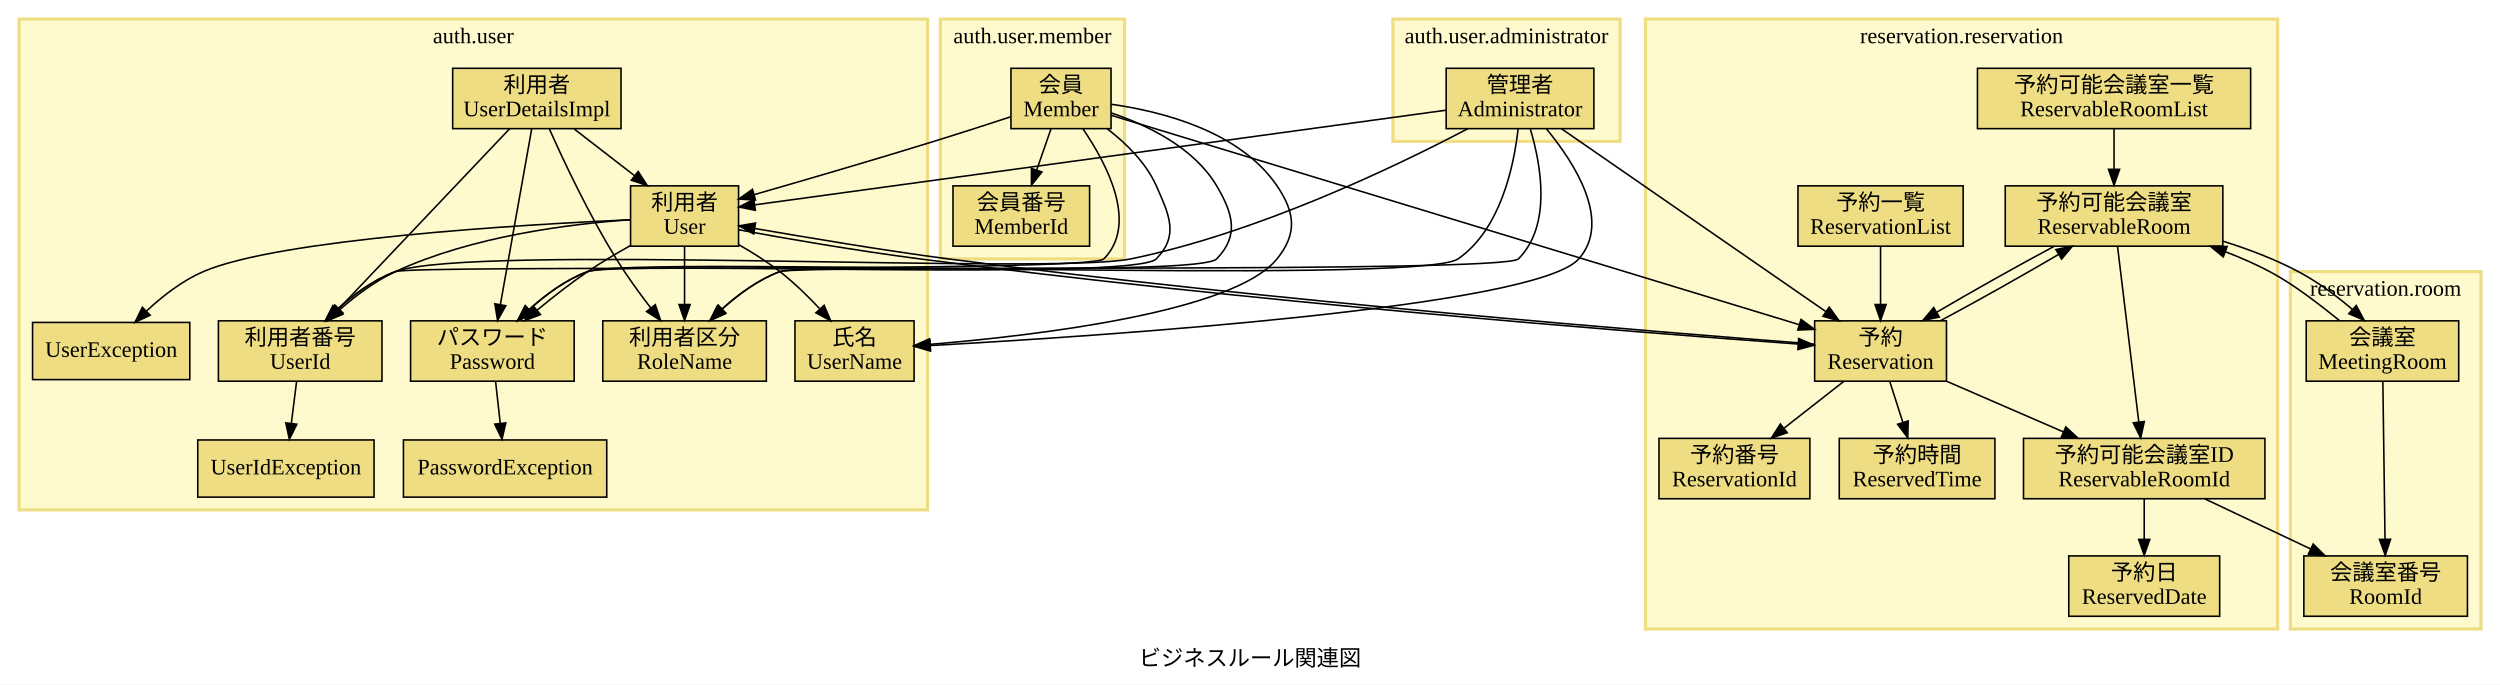
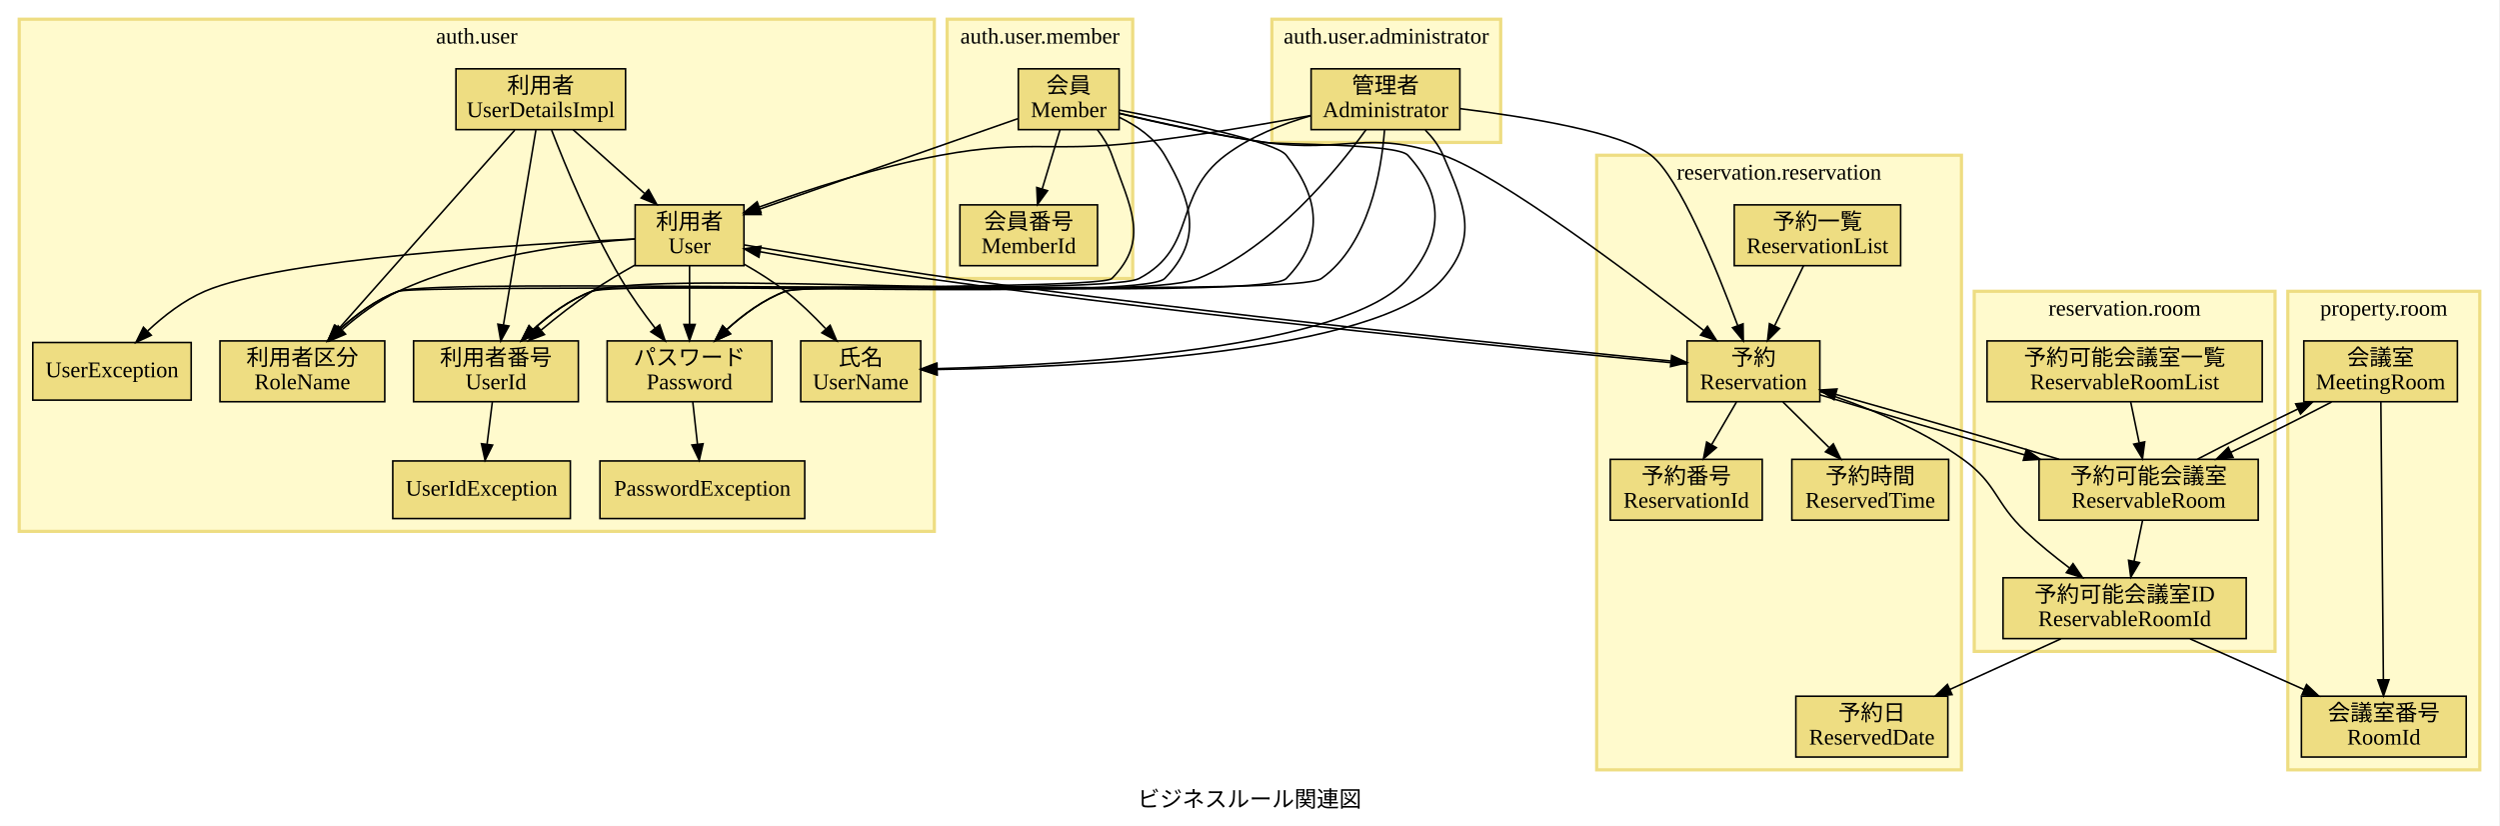
- <svg xmlns="http://www.w3.org/2000/svg" width="1574pt" height="431pt" viewBox="0.00 0.00 1574.00 431.00">
-   <g id="graph0" class="graph" transform="scale(1 1) rotate(0) translate(4 427)">
-     <polygon fill="white" stroke="transparent" points="-4,4 -4,-427 1570,-427 1570,4 -4,4" />
-     <text text-anchor="middle" x="783" y="-7.8" font-family="Times New Roman,serif" font-size="14.00">ビジネスルール関連図
+ <svg xmlns="http://www.w3.org/2000/svg" width="1562pt" height="516pt" viewBox="0.00 0.00 1562.00 516.00">
+   <g id="graph0" class="graph" transform="scale(1 1) rotate(0) translate(4 512)">
+     <polygon fill="white" stroke="transparent" points="-4,4 -4,-512 1558,-512 1558,4 -4,4" />
+     <text text-anchor="middle" x="777" y="-7.8" font-family="Times New Roman,serif" font-size="14.00">ビジネスルール関連図
        </text>
+     <g id="clust3" class="cluster">
+       <polygon fill="lemonchiffon" stroke="#eedd82" stroke-width="2" points="588,-338 588,-500 704,-500 704,-338 588,-338" />
+       <text text-anchor="middle" x="646" y="-484.8" font-family="Times New Roman,serif" font-size="14.00">
+                 auth.user.member
+             </text>
+     </g>
    <g id="clust2" class="cluster">
-       <polygon fill="lemonchiffon" stroke="#eedd82" stroke-width="2" points="873,-338 873,-415 1016,-415 1016,-338 873,-338" />
-       <text text-anchor="middle" x="944.5" y="-399.8" font-family="Times New Roman,serif" font-size="14.00">
+       <polygon fill="lemonchiffon" stroke="#eedd82" stroke-width="2" points="791,-423 791,-500 934,-500 934,-423 791,-423" />
+       <text text-anchor="middle" x="862.5" y="-484.8" font-family="Times New Roman,serif" font-size="14.00">
                auth.user.administrator
            </text>
    </g>
-     <g id="clust3" class="cluster">
-       <polygon fill="lemonchiffon" stroke="#eedd82" stroke-width="2" points="588,-264 588,-415 704,-415 704,-264 588,-264" />
-       <text text-anchor="middle" x="646" y="-399.8" font-family="Times New Roman,serif" font-size="14.00">
-                 auth.user.member
-             </text>
-     </g>
    <g id="clust4" class="cluster">
-       <polygon fill="lemonchiffon" stroke="#eedd82" stroke-width="2" points="1032,-31 1032,-415 1430,-415 1430,-31 1032,-31" />
-       <text text-anchor="middle" x="1231" y="-399.8" font-family="Times New Roman,serif" font-size="14.00">
+       <polygon fill="lemonchiffon" stroke="#eedd82" stroke-width="2" points="1426,-31 1426,-330 1546,-330 1546,-31 1426,-31" />
+       <text text-anchor="middle" x="1486" y="-314.8" font-family="Times New Roman,serif" font-size="14.00">
+                 property.room
+             </text>
+     </g>
+     <g id="clust1" class="cluster">
+       <polygon fill="lemonchiffon" stroke="#eedd82" stroke-width="2" points="8,-180 8,-500 580,-500 580,-180 8,-180" />
+       <text text-anchor="middle" x="294" y="-484.8" font-family="Times New Roman,serif" font-size="14.00">
+                 auth.user
+             </text>
+     </g>
+     <g id="clust6" class="cluster">
+       <polygon fill="lemonchiffon" stroke="#eedd82" stroke-width="2" points="1230,-105 1230,-330 1418,-330 1418,-105 1230,-105" />
+       <text text-anchor="middle" x="1324" y="-314.8" font-family="Times New Roman,serif" font-size="14.00">
+                 reservation.room
+             </text>
+     </g>
+     <g id="clust5" class="cluster">
+       <polygon fill="lemonchiffon" stroke="#eedd82" stroke-width="2" points="994,-31 994,-415 1222,-415 1222,-31 994,-31" />
+       <text text-anchor="middle" x="1108" y="-399.8" font-family="Times New Roman,serif" font-size="14.00">
                reservation.reservation
            </text>
    </g>
-     <g id="clust1" class="cluster">
-       <polygon fill="lemonchiffon" stroke="#eedd82" stroke-width="2" points="8,-106 8,-415 580,-415 580,-106 8,-106" />
-       <text text-anchor="middle" x="294" y="-399.8" font-family="Times New Roman,serif" font-size="14.00">
-                 auth.user
-             </text>
-     </g>
-     <g id="clust5" class="cluster">
-       <polygon fill="lemonchiffon" stroke="#eedd82" stroke-width="2" points="1438,-31 1438,-256 1558,-256 1558,-31 1438,-31" />
-       <text text-anchor="middle" x="1498" y="-240.8" font-family="Times New Roman,serif" font-size="14.00">
-                 reservation.room
-             </text>
-     </g>
    <g id="node1" class="node">
-       <polygon fill="#eedd82" stroke="black" points="357.5,-225 254.5,-225 254.5,-187 357.5,-187 357.5,-225" />
-       <text text-anchor="middle" x="306" y="-209.8" font-family="Times New Roman,serif" font-size="14.00">パスワード
-             </text>
-       <text text-anchor="middle" x="306" y="-194.8" font-family="Times New Roman,serif" font-size="14.00">
+       <polygon fill="#eedd82" stroke="black" points="478.5,-299 375.5,-299 375.5,-261 478.5,-261 478.5,-299" />
+       <text text-anchor="middle" x="427" y="-283.8" font-family="Times New Roman,serif" font-size="14.00">パスワード
+             </text>
+       <text text-anchor="middle" x="427" y="-268.8" font-family="Times New Roman,serif" font-size="14.00">
                Password
            </text>
    </g>
    <g id="node2" class="node">
-       <polygon fill="#eedd82" stroke="black" points="378,-150 250,-150 250,-114 378,-114 378,-150" />
-       <text text-anchor="middle" x="314" y="-128.3" font-family="Times New Roman,serif" font-size="14.00">
+       <polygon fill="#eedd82" stroke="black" points="499,-224 371,-224 371,-188 499,-188 499,-224" />
+       <text text-anchor="middle" x="435" y="-202.3" font-family="Times New Roman,serif" font-size="14.00">
                PasswordException
            </text>
    </g>
    <g id="edge14" class="edge">
-       <path fill="none" stroke="black" d="M308.02,-186.83C308.9,-178.89 309.95,-169.41 310.93,-160.63" />
-       <polygon fill="black" stroke="black" points="314.44,-160.74 312.06,-150.42 307.48,-159.97 314.44,-160.74" />
+       <path fill="none" stroke="black" d="M429.02,-260.83C429.9,-252.89 430.95,-243.41 431.93,-234.63" />
+       <polygon fill="black" stroke="black" points="435.44,-234.74 433.06,-224.42 428.48,-233.97 435.44,-234.74" />
    </g>
    <g id="node3" class="node">
-       <polygon fill="#eedd82" stroke="black" points="478.5,-225 375.5,-225 375.5,-187 478.5,-187 478.5,-225" />
-       <text text-anchor="middle" x="427" y="-209.8" font-family="Times New Roman,serif" font-size="14.00">利用者区分
-             </text>
-       <text text-anchor="middle" x="427" y="-194.8" font-family="Times New Roman,serif" font-size="14.00">
+       <polygon fill="#eedd82" stroke="black" points="236.5,-299 133.5,-299 133.5,-261 236.5,-261 236.5,-299" />
+       <text text-anchor="middle" x="185" y="-283.8" font-family="Times New Roman,serif" font-size="14.00">利用者区分
+             </text>
+       <text text-anchor="middle" x="185" y="-268.8" font-family="Times New Roman,serif" font-size="14.00">
                RoleName
            </text>
    </g>
    <g id="node4" class="node">
-       <polygon fill="#eedd82" stroke="black" points="461,-310 393,-310 393,-272 461,-272 461,-310" />
-       <text text-anchor="middle" x="427" y="-294.8" font-family="Times New Roman,serif" font-size="14.00">利用者
-             </text>
-       <text text-anchor="middle" x="427" y="-279.8" font-family="Times New Roman,serif" font-size="14.00">User
+       <polygon fill="#eedd82" stroke="black" points="461,-384 393,-384 393,-346 461,-346 461,-384" />
+       <text text-anchor="middle" x="427" y="-368.8" font-family="Times New Roman,serif" font-size="14.00">利用者
+             </text>
+       <text text-anchor="middle" x="427" y="-353.8" font-family="Times New Roman,serif" font-size="14.00">User
            </text>
    </g>
    <g id="edge15" class="edge">
-       <path fill="none" stroke="black" d="M392.8,-272.33C383.89,-267.35 374.42,-261.72 366,-256 355.22,-248.68 344.01,-239.88 334.23,-231.77" />
-       <polygon fill="black" stroke="black" points="336.3,-228.94 326.4,-225.17 331.79,-234.3 336.3,-228.94" />
+       <path fill="none" stroke="black" d="M427,-345.99C427,-335.3 427,-321.5 427,-309.37" />
+       <polygon fill="black" stroke="black" points="430.5,-309.26 427,-299.26 423.5,-309.26 430.5,-309.26" />
    </g>
    <g id="edge16" class="edge">
-       <path fill="none" stroke="black" d="M427,-271.99C427,-261.3 427,-247.5 427,-235.37" />
-       <polygon fill="black" stroke="black" points="430.5,-235.26 427,-225.26 423.5,-235.26 430.5,-235.26" />
+       <path fill="none" stroke="black" d="M392.94,-362.66C355.18,-360.05 293.25,-352.41 245,-330 232.3,-324.1 220,-314.89 209.88,-306.04" />
+       <polygon fill="black" stroke="black" points="212.01,-303.25 202.26,-299.09 207.29,-308.42 212.01,-303.25" />
    </g>
    <g id="node6" class="node">
-       <polygon fill="#eedd82" stroke="black" points="115.5,-224 16.5,-224 16.5,-188 115.5,-188 115.5,-224" />
-       <text text-anchor="middle" x="66" y="-202.3" font-family="Times New Roman,serif" font-size="14.00">
+       <polygon fill="#eedd82" stroke="black" points="115.5,-298 16.5,-298 16.5,-262 115.5,-262 115.5,-298" />
+       <text text-anchor="middle" x="66" y="-276.3" font-family="Times New Roman,serif" font-size="14.00">
                UserException
            </text>
    </g>
    <g id="edge17" class="edge">
-       <path fill="none" stroke="black" d="M392.98,-288.67C324.34,-285.57 171.71,-276.54 124,-256 110.82,-250.32 98.35,-240.61 88.39,-231.32" />
-       <polygon fill="black" stroke="black" points="90.55,-228.55 80.96,-224.05 85.65,-233.55 90.55,-228.55" />
+       <path fill="none" stroke="black" d="M392.98,-362.67C324.34,-359.57 171.71,-350.54 124,-330 110.82,-324.32 98.35,-314.61 88.39,-305.32" />
+       <polygon fill="black" stroke="black" points="90.55,-302.55 80.96,-298.05 85.65,-307.55 90.55,-302.55" />
    </g>
    <g id="node7" class="node">
-       <polygon fill="#eedd82" stroke="black" points="236.5,-225 133.5,-225 133.5,-187 236.5,-187 236.5,-225" />
-       <text text-anchor="middle" x="185" y="-209.8" font-family="Times New Roman,serif" font-size="14.00">利用者番号
-             </text>
-       <text text-anchor="middle" x="185" y="-194.8" font-family="Times New Roman,serif" font-size="14.00">UserId
+       <polygon fill="#eedd82" stroke="black" points="357.5,-299 254.5,-299 254.5,-261 357.5,-261 357.5,-299" />
+       <text text-anchor="middle" x="306" y="-283.8" font-family="Times New Roman,serif" font-size="14.00">利用者番号
+             </text>
+       <text text-anchor="middle" x="306" y="-268.8" font-family="Times New Roman,serif" font-size="14.00">UserId
            </text>
    </g>
    <g id="edge18" class="edge">
-       <path fill="none" stroke="black" d="M392.94,-288.66C355.18,-286.05 293.25,-278.41 245,-256 232.3,-250.1 220,-240.89 209.88,-232.04" />
-       <polygon fill="black" stroke="black" points="212.01,-229.25 202.26,-225.09 207.29,-234.42 212.01,-229.25" />
+       <path fill="none" stroke="black" d="M392.8,-346.33C383.89,-341.35 374.42,-335.72 366,-330 355.22,-322.68 344.01,-313.88 334.23,-305.77" />
+       <polygon fill="black" stroke="black" points="336.3,-302.94 326.4,-299.17 331.79,-308.3 336.3,-302.94" />
    </g>
    <g id="node9" class="node">
-       <polygon fill="#eedd82" stroke="black" points="571.5,-225 496.5,-225 496.5,-187 571.5,-187 571.5,-225" />
-       <text text-anchor="middle" x="534" y="-209.8" font-family="Times New Roman,serif" font-size="14.00">氏名
-             </text>
-       <text text-anchor="middle" x="534" y="-194.8" font-family="Times New Roman,serif" font-size="14.00">
+       <polygon fill="#eedd82" stroke="black" points="571.5,-299 496.5,-299 496.5,-261 571.5,-261 571.5,-299" />
+       <text text-anchor="middle" x="534" y="-283.8" font-family="Times New Roman,serif" font-size="14.00">氏名
+             </text>
+       <text text-anchor="middle" x="534" y="-268.8" font-family="Times New Roman,serif" font-size="14.00">
                UserName
            </text>
    </g>
    <g id="edge19" class="edge">
-       <path fill="none" stroke="black" d="M461.11,-272.94C469.87,-267.96 479.06,-262.17 487,-256 495.79,-249.16 504.5,-240.7 511.98,-232.73" />
-       <polygon fill="black" stroke="black" points="514.87,-234.77 519.02,-225.02 509.7,-230.05 514.87,-234.77" />
+       <path fill="none" stroke="black" d="M461.11,-346.94C469.87,-341.96 479.06,-336.17 487,-330 495.79,-323.16 504.5,-314.7 511.98,-306.73" />
+       <polygon fill="black" stroke="black" points="514.87,-308.77 519.02,-299.02 509.7,-304.05 514.87,-308.77" />
+     </g>
+     <g id="node15" class="node">
+       <polygon fill="#eedd82" stroke="black" points="1133.5,-299 1050.5,-299 1050.5,-261 1133.5,-261 1133.5,-299" />
+       <text text-anchor="middle" x="1092" y="-283.8" font-family="Times New Roman,serif" font-size="14.00">予約
+             </text>
+       <text text-anchor="middle" x="1092" y="-268.8" font-family="Times New Roman,serif" font-size="14.00">
+                 Reservation
+             </text>
+     </g>
+     <g id="edge20" class="edge">
+       <path fill="none" stroke="black" d="M461.27,-358.96C495.05,-353.37 547.57,-344.31 593,-338 756.15,-315.35 949.75,-295.58 1040.46,-286.42" />
+       <polygon fill="black" stroke="black" points="1040.88,-289.9 1050.48,-285.41 1040.18,-282.93 1040.88,-289.9" />
+     </g>
+     <g id="node5" class="node">
+       <polygon fill="#eedd82" stroke="black" points="387,-469 281,-469 281,-431 387,-431 387,-469" />
+       <text text-anchor="middle" x="334" y="-453.8" font-family="Times New Roman,serif" font-size="14.00">利用者
+             </text>
+       <text text-anchor="middle" x="334" y="-438.8" font-family="Times New Roman,serif" font-size="14.00">
+                 UserDetailsImpl
+             </text>
+     </g>
+     <g id="edge21" class="edge">
+       <path fill="none" stroke="black" d="M340.78,-430.7C349.46,-408.18 365.58,-369.1 384,-338 390.3,-327.36 398.22,-316.35 405.55,-306.89" />
+       <polygon fill="black" stroke="black" points="408.32,-309.02 411.77,-299.01 402.82,-304.69 408.32,-309.02" />
+     </g>
+     <g id="edge22" class="edge">
+       <path fill="none" stroke="black" d="M317.77,-430.7C291.17,-400.7 238.21,-340.99 207.83,-306.74" />
+       <polygon fill="black" stroke="black" points="210.24,-304.18 200.98,-299.02 205,-308.83 210.24,-304.18" />
+     </g>
+     <g id="edge23" class="edge">
+       <path fill="none" stroke="black" d="M354.18,-430.99C367.25,-419.32 384.46,-403.97 398.87,-391.11" />
+       <polygon fill="black" stroke="black" points="401.41,-393.53 406.54,-384.26 396.75,-388.31 401.41,-393.53" />
+     </g>
+     <g id="edge24" class="edge">
+       <path fill="none" stroke="black" d="M330.95,-430.7C326.06,-401.34 316.42,-343.5 310.66,-308.94" />
+       <polygon fill="black" stroke="black" points="314.1,-308.31 309,-299.02 307.2,-309.46 314.1,-308.31" />
+     </g>
+     <g id="node8" class="node">
+       <polygon fill="#eedd82" stroke="black" points="352.5,-224 241.5,-224 241.5,-188 352.5,-188 352.5,-224" />
+       <text text-anchor="middle" x="297" y="-202.3" font-family="Times New Roman,serif" font-size="14.00">
+                 UserIdException
+             </text>
+     </g>
+     <g id="edge25" class="edge">
+       <path fill="none" stroke="black" d="M303.73,-260.83C302.74,-252.89 301.55,-243.41 300.45,-234.63" />
+       <polygon fill="black" stroke="black" points="303.89,-233.91 299.18,-224.42 296.94,-234.77 303.89,-233.91" />
+     </g>
+     <g id="node10" class="node">
+       <polygon fill="#eedd82" stroke="black" points="908.5,-469 815.5,-469 815.5,-431 908.5,-431 908.5,-469" />
+       <text text-anchor="middle" x="862" y="-453.8" font-family="Times New Roman,serif" font-size="14.00">管理者
+             </text>
+       <text text-anchor="middle" x="862" y="-438.8" font-family="Times New Roman,serif" font-size="14.00">
+                 Administrator
+             </text>
+     </g>
+     <g id="edge1" class="edge">
+       <path fill="none" stroke="black" d="M861.39,-430.73C859.45,-405.16 851.75,-359.44 822,-338 806.9,-327.12 504.46,-336.46 487,-330 473.33,-324.94 460.48,-315.39 450.21,-306.05" />
+       <polygon fill="black" stroke="black" points="452.52,-303.42 442.88,-299.02 447.68,-308.47 452.52,-303.42" />
+     </g>
+     <g id="edge2" class="edge">
+       <path fill="none" stroke="black" d="M815.25,-439.67C797.37,-434.5 777.55,-426.66 762,-415 728.56,-389.92 744.92,-357.61 708,-338 685.28,-325.93 269.16,-338.85 245,-330 231.31,-324.99 218.46,-315.44 208.19,-306.09" />
+       <polygon fill="black" stroke="black" points="210.51,-303.46 200.87,-299.06 205.66,-308.51 210.51,-303.46" />
+     </g>
+     <g id="edge3" class="edge">
+       <path fill="none" stroke="black" d="M815.34,-439.84C784.89,-434.18 744.22,-427.22 708,-423 653.14,-416.62 638.3,-425.08 584,-415 544.86,-407.74 501.79,-393.85 470.68,-382.71" />
+       <polygon fill="black" stroke="black" points="471.61,-379.33 461.01,-379.2 469.22,-385.91 471.61,-379.33" />
+     </g>
+     <g id="edge4" class="edge">
+       <path fill="none" stroke="black" d="M849.83,-430.96C830.95,-404.78 791.87,-357.27 745,-338 706.04,-321.98 405.52,-344.56 366,-330 352.32,-324.96 339.47,-315.41 329.2,-306.06" />
+       <polygon fill="black" stroke="black" points="331.52,-303.44 321.88,-299.04 326.67,-308.49 331.52,-303.44" />
+     </g>
+     <g id="edge5" class="edge">
+       <path fill="none" stroke="black" d="M886.9,-430.74C891.41,-426.15 895.48,-420.84 898,-415 911.55,-383.57 920.25,-364 898,-338 857.85,-291.07 671.16,-282.51 581.85,-281.13" />
+       <polygon fill="black" stroke="black" points="581.76,-277.63 571.71,-281 581.67,-284.63 581.76,-277.63" />
+     </g>
+     <g id="edge6" class="edge">
+       <path fill="none" stroke="black" d="M908.71,-444.11C951.12,-438.85 1009.75,-429.27 1028,-415 1045.75,-401.12 1069.09,-343.75 1082.11,-308.73" />
+       <polygon fill="black" stroke="black" points="1085.5,-309.67 1085.66,-299.08 1078.93,-307.26 1085.5,-309.67" />
+     </g>
+     <g id="node11" class="node">
+       <polygon fill="#eedd82" stroke="black" points="695.5,-469 632.5,-469 632.5,-431 695.5,-431 695.5,-469" />
+       <text text-anchor="middle" x="664" y="-453.8" font-family="Times New Roman,serif" font-size="14.00">会員
+             </text>
+       <text text-anchor="middle" x="664" y="-438.8" font-family="Times New Roman,serif" font-size="14.00">Member
+             </text>
+     </g>
+     <g id="edge7" class="edge">
+       <path fill="none" stroke="black" d="M695.58,-443.21C733.69,-435.91 793.52,-423.3 800,-415 821.06,-388.03 823.89,-362.51 800,-338 787.86,-325.54 503.31,-336.05 487,-330 473.33,-324.93 460.49,-315.37 450.21,-306.03" />
+       <polygon fill="black" stroke="black" points="452.53,-303.41 442.89,-299.01 447.69,-308.46 452.53,-303.41" />
+     </g>
+     <g id="edge8" class="edge">
+       <path fill="none" stroke="black" d="M681.92,-430.96C685.63,-426.15 689.01,-420.69 691,-415 702.27,-382.69 714.98,-362.41 691,-338 682.32,-329.16 256.63,-334.26 245,-330 231.32,-324.98 218.46,-315.43 208.19,-306.09" />
+       <polygon fill="black" stroke="black" points="210.51,-303.46 200.87,-299.06 205.66,-308.51 210.51,-303.46" />
+     </g>
+     <g id="edge9" class="edge">
+       <path fill="none" stroke="black" d="M632.04,-437.81C590.4,-423.22 517.41,-397.66 470.69,-381.3" />
+       <polygon fill="black" stroke="black" points="471.73,-377.96 461.14,-377.95 469.42,-384.56 471.73,-377.96" />
+     </g>
+     <g id="edge10" class="edge">
+       <path fill="none" stroke="black" d="M695.71,-438.65C706.65,-433.39 717.73,-425.76 724,-415 741.23,-385.43 747.93,-362.47 724,-338 710.09,-323.78 384.66,-336.89 366,-330 352.33,-324.95 339.48,-315.4 329.2,-306.06" />
+       <polygon fill="black" stroke="black" points="331.52,-303.43 321.88,-299.03 326.67,-308.48 331.52,-303.43" />
+     </g>
+     <g id="edge11" class="edge">
+       <path fill="none" stroke="black" d="M695.67,-441.22C720.4,-435.41 755.7,-427.7 787,-423 796.82,-421.53 869.3,-422.33 876,-415 899.09,-389.74 898.12,-364.11 876,-338 838.84,-294.13 666.7,-283.99 581.72,-281.67" />
+       <polygon fill="black" stroke="black" points="581.64,-278.17 571.56,-281.42 581.47,-285.17 581.64,-278.17" />
+     </g>
+     <g id="node12" class="node">
+       <polygon fill="#eedd82" stroke="black" points="682,-384 596,-384 596,-346 682,-346 682,-384" />
+       <text text-anchor="middle" x="639" y="-368.8" font-family="Times New Roman,serif" font-size="14.00">会員番号
+             </text>
+       <text text-anchor="middle" x="639" y="-353.8" font-family="Times New Roman,serif" font-size="14.00">
+                 MemberId
+             </text>
+     </g>
+     <g id="edge12" class="edge">
+       <path fill="none" stroke="black" d="M658.58,-430.99C655.32,-420.19 651.11,-406.22 647.43,-394" />
+       <polygon fill="black" stroke="black" points="650.74,-392.83 644.5,-384.26 644.03,-394.85 650.74,-392.83" />
+     </g>
+     <g id="edge13" class="edge">
+       <path fill="none" stroke="black" d="M695.65,-441.07C720.36,-435.17 755.66,-427.42 787,-423 835.98,-416.09 851.34,-431.41 898,-415 932.99,-402.69 1015.66,-340.66 1060.97,-305.47" />
+       <polygon fill="black" stroke="black" points="1063.24,-308.14 1068.97,-299.23 1058.93,-302.62 1063.24,-308.14" />
+     </g>
+     <g id="node13" class="node">
+       <polygon fill="#eedd82" stroke="black" points="1532,-299 1436,-299 1436,-261 1532,-261 1532,-299" />
+       <text text-anchor="middle" x="1484" y="-283.8" font-family="Times New Roman,serif" font-size="14.00">会議室
+             </text>
+       <text text-anchor="middle" x="1484" y="-268.8" font-family="Times New Roman,serif" font-size="14.00">
+                 MeetingRoom
+             </text>
+     </g>
+     <g id="node14" class="node">
+       <polygon fill="#eedd82" stroke="black" points="1537.5,-77 1434.5,-77 1434.5,-39 1537.5,-39 1537.5,-77" />
+       <text text-anchor="middle" x="1486" y="-61.8" font-family="Times New Roman,serif" font-size="14.00">会議室番号
+             </text>
+       <text text-anchor="middle" x="1486" y="-46.8" font-family="Times New Roman,serif" font-size="14.00">RoomId
+             </text>
+     </g>
+     <g id="edge26" class="edge">
+       <path fill="none" stroke="black" d="M1484.16,-261C1484.51,-222.8 1485.32,-133.41 1485.74,-87.43" />
+       <polygon fill="black" stroke="black" points="1489.24,-87.28 1485.83,-77.25 1482.24,-87.22 1489.24,-87.28" />
+     </g>
+     <g id="node20" class="node">
+       <polygon fill="#eedd82" stroke="black" points="1407.5,-225 1270.5,-225 1270.5,-187 1407.5,-187 1407.5,-225" />
+       <text text-anchor="middle" x="1339" y="-209.8" font-family="Times New Roman,serif" font-size="14.00">
+                 予約可能会議室
+             </text>
+       <text text-anchor="middle" x="1339" y="-194.8" font-family="Times New Roman,serif" font-size="14.00">
+                 ReservableRoom
+             </text>
+     </g>
+     <g id="edge27" class="edge">
+       <path fill="none" stroke="black" d="M1453.36,-260.83C1435.07,-251.29 1411.46,-239.51 1390.42,-229.4" />
+       <polygon fill="black" stroke="black" points="1391.8,-226.18 1381.27,-225.04 1388.79,-232.5 1391.8,-226.18" />
+     </g>
+     <g id="edge28" class="edge">
+       <path fill="none" stroke="black" d="M1050.24,-284.49C961.98,-292.53 750.81,-313.6 575,-338 539.87,-342.88 500.5,-349.4 471.1,-354.69" />
+       <polygon fill="black" stroke="black" points="470.35,-351.27 461.14,-356.51 471.61,-358.16 470.35,-351.27" />
    </g>
    <g id="node16" class="node">
-       <polygon fill="#eedd82" stroke="black" points="1221.5,-225 1138.5,-225 1138.5,-187 1221.5,-187 1221.5,-225" />
-       <text text-anchor="middle" x="1180" y="-209.8" font-family="Times New Roman,serif" font-size="14.00">予約
-             </text>
-       <text text-anchor="middle" x="1180" y="-194.8" font-family="Times New Roman,serif" font-size="14.00">
-                 Reservation
-             </text>
-     </g>
-     <g id="edge20" class="edge">
-       <path fill="none" stroke="black" d="M461.12,-282.32C491.12,-276.68 535.69,-269.13 575,-264 778.74,-237.42 1023.18,-217.9 1128.15,-210.39" />
-       <polygon fill="black" stroke="black" points="1128.43,-213.88 1138.16,-209.68 1127.94,-206.9 1128.43,-213.88" />
-     </g>
-     <g id="node5" class="node">
-       <polygon fill="#eedd82" stroke="black" points="387,-384 281,-384 281,-346 387,-346 387,-384" />
-       <text text-anchor="middle" x="334" y="-368.8" font-family="Times New Roman,serif" font-size="14.00">利用者
-             </text>
-       <text text-anchor="middle" x="334" y="-353.8" font-family="Times New Roman,serif" font-size="14.00">
-                 UserDetailsImpl
-             </text>
-     </g>
-     <g id="edge21" class="edge">
-       <path fill="none" stroke="black" d="M330.79,-345.99C325.96,-318.93 316.79,-267.52 311.06,-235.38" />
-       <polygon fill="black" stroke="black" points="314.46,-234.51 309.26,-225.28 307.57,-235.74 314.46,-234.51" />
-     </g>
-     <g id="edge22" class="edge">
-       <path fill="none" stroke="black" d="M341.9,-345.77C351.04,-325.3 367.02,-291.39 384,-264 390.52,-253.49 398.49,-242.51 405.78,-233.03" />
-       <polygon fill="black" stroke="black" points="408.56,-235.16 411.97,-225.13 403.05,-230.84 408.56,-235.16" />
-     </g>
-     <g id="edge23" class="edge">
-       <path fill="none" stroke="black" d="M357.47,-345.83C369.03,-336.88 383.14,-325.96 395.62,-316.3" />
-       <polygon fill="black" stroke="black" points="397.78,-319.05 403.54,-310.16 393.49,-313.52 397.78,-319.05" />
-     </g>
-     <g id="edge24" class="edge">
-       <path fill="none" stroke="black" d="M316.91,-345.99C290.55,-318.22 239.88,-264.82 209.59,-232.91" />
-       <polygon fill="black" stroke="black" points="211.77,-230.13 202.35,-225.28 206.7,-234.95 211.77,-230.13" />
-     </g>
-     <g id="node8" class="node">
-       <polygon fill="#eedd82" stroke="black" points="231.5,-150 120.5,-150 120.5,-114 231.5,-114 231.5,-150" />
-       <text text-anchor="middle" x="176" y="-128.3" font-family="Times New Roman,serif" font-size="14.00">
-                 UserIdException
-             </text>
-     </g>
-     <g id="edge25" class="edge">
-       <path fill="none" stroke="black" d="M182.73,-186.83C181.74,-178.89 180.55,-169.41 179.45,-160.63" />
-       <polygon fill="black" stroke="black" points="182.89,-159.91 178.18,-150.42 175.94,-160.77 182.89,-159.91" />
-     </g>
-     <g id="node10" class="node">
-       <polygon fill="#eedd82" stroke="black" points="999.5,-384 906.5,-384 906.5,-346 999.5,-346 999.5,-384" />
-       <text text-anchor="middle" x="953" y="-368.8" font-family="Times New Roman,serif" font-size="14.00">管理者
-             </text>
-       <text text-anchor="middle" x="953" y="-353.8" font-family="Times New Roman,serif" font-size="14.00">
-                 Administrator
-             </text>
-     </g>
-     <g id="edge1" class="edge">
-       <path fill="none" stroke="black" d="M951.8,-345.89C949.18,-322.5 940.79,-282.6 914,-264 888.99,-246.64 394.6,-266.43 366,-256 352.31,-251.01 339.45,-241.46 329.18,-232.11" />
-       <polygon fill="black" stroke="black" points="331.5,-229.48 321.86,-225.08 326.65,-234.53 331.5,-229.48" />
-     </g>
-     <g id="edge2" class="edge">
-       <path fill="none" stroke="black" d="M959.54,-345.61C966.26,-323.05 973.04,-285.19 952,-264 942.9,-254.83 499.13,-260.44 487,-256 473.31,-250.99 460.46,-241.44 450.19,-232.09" />
-       <polygon fill="black" stroke="black" points="452.51,-229.46 442.87,-225.06 447.66,-234.51 452.51,-229.46" />
-     </g>
-     <g id="edge3" class="edge">
-       <path fill="none" stroke="black" d="M906.32,-357.61C805.77,-343.85 569.85,-311.55 471.39,-298.08" />
-       <polygon fill="black" stroke="black" points="471.57,-294.57 461.19,-296.68 470.62,-301.5 471.57,-294.57" />
-     </g>
-     <g id="edge4" class="edge">
-       <path fill="none" stroke="black" d="M920.16,-345.98C874.28,-321.89 787.66,-280.35 708,-264 657.6,-253.66 293.31,-273.69 245,-256 231.31,-250.99 218.46,-241.44 208.19,-232.09" />
-       <polygon fill="black" stroke="black" points="210.51,-229.46 200.87,-225.06 205.66,-234.51 210.51,-229.46" />
-     </g>
-     <g id="edge5" class="edge">
-       <path fill="none" stroke="black" d="M969.77,-345.71C987.68,-323.95 1010.83,-287.59 990,-264 963.27,-233.73 693.59,-215.68 581.97,-209.46" />
-       <polygon fill="black" stroke="black" points="581.85,-205.95 571.68,-208.9 581.47,-212.94 581.85,-205.95" />
-     </g>
-     <g id="edge6" class="edge">
-       <path fill="none" stroke="black" d="M979.04,-345.99C1020.07,-317.61 1099.78,-262.48 1145.52,-230.85" />
-       <polygon fill="black" stroke="black" points="1147.68,-233.61 1153.92,-225.04 1143.7,-227.85 1147.68,-233.61" />
-     </g>
-     <g id="node11" class="node">
-       <polygon fill="#eedd82" stroke="black" points="695.5,-384 632.5,-384 632.5,-346 695.5,-346 695.5,-384" />
-       <text text-anchor="middle" x="664" y="-368.8" font-family="Times New Roman,serif" font-size="14.00">会員
-             </text>
-       <text text-anchor="middle" x="664" y="-353.8" font-family="Times New Roman,serif" font-size="14.00">Member
-             </text>
-     </g>
-     <g id="edge7" class="edge">
-       <path fill="none" stroke="black" d="M693.22,-345.82C705.11,-336.68 717.56,-324.47 724,-310 732.32,-291.32 738.29,-278.62 724,-264 710.09,-249.78 384.66,-262.89 366,-256 352.33,-250.95 339.48,-241.4 329.2,-232.06" />
-       <polygon fill="black" stroke="black" points="331.52,-229.43 321.88,-225.03 326.67,-234.48 331.52,-229.43" />
-     </g>
-     <g id="edge8" class="edge">
-       <path fill="none" stroke="black" d="M695.69,-355.87C718.54,-348.16 747.77,-334.08 762,-310 772.4,-292.4 776.24,-278.67 762,-264 751.35,-253.04 501.32,-261.34 487,-256 473.54,-250.98 460.87,-241.62 450.68,-232.42" />
-       <polygon fill="black" stroke="black" points="453.05,-229.84 443.39,-225.49 448.22,-234.92 453.05,-229.84" />
-     </g>
-     <g id="edge9" class="edge">
-       <path fill="none" stroke="black" d="M632.15,-353.41C617.51,-348.61 599.91,-342.91 584,-338 545.92,-326.24 502.42,-313.55 470.88,-304.48" />
-       <polygon fill="black" stroke="black" points="471.66,-301.07 461.08,-301.67 469.73,-307.8 471.66,-301.07" />
-     </g>
-     <g id="edge10" class="edge">
-       <path fill="none" stroke="black" d="M677.81,-345.89C693.04,-323.62 712.67,-286.07 691,-264 682.32,-255.16 256.63,-260.26 245,-256 231.32,-250.98 218.46,-241.43 208.19,-232.09" />
-       <polygon fill="black" stroke="black" points="210.51,-229.46 200.87,-225.06 205.66,-234.51 210.51,-229.46" />
-     </g>
-     <g id="edge11" class="edge">
-       <path fill="none" stroke="black" d="M695.6,-361.36C727.97,-356.78 776.74,-344.26 800,-310 811.48,-293.09 812.85,-279.9 800,-264 773.06,-230.68 650.7,-215.96 581.7,-210.21" />
-       <polygon fill="black" stroke="black" points="581.76,-206.7 571.51,-209.39 581.2,-213.68 581.76,-206.7" />
-     </g>
-     <g id="node12" class="node">
-       <polygon fill="#eedd82" stroke="black" points="682,-310 596,-310 596,-272 682,-272 682,-310" />
-       <text text-anchor="middle" x="639" y="-294.8" font-family="Times New Roman,serif" font-size="14.00">会員番号
-             </text>
-       <text text-anchor="middle" x="639" y="-279.8" font-family="Times New Roman,serif" font-size="14.00">
-                 MemberId
-             </text>
-     </g>
-     <g id="edge12" class="edge">
-       <path fill="none" stroke="black" d="M657.69,-345.83C654.99,-338.05 651.77,-328.77 648.77,-320.13" />
-       <polygon fill="black" stroke="black" points="651.98,-318.71 645.39,-310.41 645.37,-321.01 651.98,-318.71" />
-     </g>
-     <g id="edge13" class="edge">
-       <path fill="none" stroke="black" d="M695.5,-354.42C781.77,-328.17 1022.49,-254.92 1128.62,-222.63" />
-       <polygon fill="black" stroke="black" points="1129.92,-225.9 1138.46,-219.64 1127.88,-219.2 1129.92,-225.9" />
-     </g>
-     <g id="node13" class="node">
-       <polygon fill="#eedd82" stroke="black" points="1395.5,-310 1258.5,-310 1258.5,-272 1395.5,-272 1395.5,-310" />
-       <text text-anchor="middle" x="1327" y="-294.8" font-family="Times New Roman,serif" font-size="14.00">
-                 予約可能会議室
-             </text>
-       <text text-anchor="middle" x="1327" y="-279.8" font-family="Times New Roman,serif" font-size="14.00">
-                 ReservableRoom
-             </text>
-     </g>
-     <g id="node14" class="node">
-       <polygon fill="#eedd82" stroke="black" points="1422,-151 1270,-151 1270,-113 1422,-113 1422,-151" />
-       <text text-anchor="middle" x="1346" y="-135.8" font-family="Times New Roman,serif" font-size="14.00">
+       <polygon fill="#eedd82" stroke="black" points="1097.5,-225 1002.5,-225 1002.5,-187 1097.5,-187 1097.5,-225" />
+       <text text-anchor="middle" x="1050" y="-209.8" font-family="Times New Roman,serif" font-size="14.00">予約番号
+             </text>
+       <text text-anchor="middle" x="1050" y="-194.8" font-family="Times New Roman,serif" font-size="14.00">
+                 ReservationId
+             </text>
+     </g>
+     <g id="edge29" class="edge">
+       <path fill="none" stroke="black" d="M1081.4,-260.83C1076.71,-252.79 1071.1,-243.17 1065.92,-234.29" />
+       <polygon fill="black" stroke="black" points="1068.8,-232.29 1060.74,-225.41 1062.76,-235.81 1068.8,-232.29" />
+     </g>
+     <g id="node19" class="node">
+       <polygon fill="#eedd82" stroke="black" points="1214,-225 1116,-225 1116,-187 1214,-187 1214,-225" />
+       <text text-anchor="middle" x="1165" y="-209.8" font-family="Times New Roman,serif" font-size="14.00">予約時間
+             </text>
+       <text text-anchor="middle" x="1165" y="-194.8" font-family="Times New Roman,serif" font-size="14.00">
+                 ReservedTime
+             </text>
+     </g>
+     <g id="edge30" class="edge">
+       <path fill="none" stroke="black" d="M1110.42,-260.83C1119.15,-252.22 1129.73,-241.79 1139.24,-232.4" />
+       <polygon fill="black" stroke="black" points="1141.92,-234.68 1146.58,-225.16 1137.01,-229.69 1141.92,-234.68" />
+     </g>
+     <g id="edge31" class="edge">
+       <path fill="none" stroke="black" d="M1133.61,-265.29C1168.51,-254.69 1219.2,-239.84 1261.52,-227.78" />
+       <polygon fill="black" stroke="black" points="1262.58,-231.12 1271.24,-225.02 1260.67,-224.39 1262.58,-231.12" />
+     </g>
+     <g id="node21" class="node">
+       <polygon fill="#eedd82" stroke="black" points="1400,-151 1248,-151 1248,-113 1400,-113 1400,-151" />
+       <text text-anchor="middle" x="1324" y="-135.8" font-family="Times New Roman,serif" font-size="14.00">
                予約可能会議室ID
            </text>
-       <text text-anchor="middle" x="1346" y="-120.8" font-family="Times New Roman,serif" font-size="14.00">
+       <text text-anchor="middle" x="1324" y="-120.8" font-family="Times New Roman,serif" font-size="14.00">
                ReservableRoomId
            </text>
    </g>
-     <g id="edge26" class="edge">
-       <path fill="none" stroke="black" d="M1329.18,-271.99C1332.45,-244.93 1338.68,-193.52 1342.57,-161.38" />
-       <polygon fill="black" stroke="black" points="1346.06,-161.63 1343.79,-151.28 1339.11,-160.79 1346.06,-161.63" />
-     </g>
-     <g id="edge27" class="edge">
-       <path fill="none" stroke="black" d="M1289.42,-271.99C1266.65,-259.84 1237.88,-243.68 1215.49,-230.51" />
-       <polygon fill="black" stroke="black" points="1217.02,-227.35 1206.64,-225.26 1213.45,-233.37 1217.02,-227.35" />
-     </g>
-     <g id="node21" class="node">
-       <polygon fill="#eedd82" stroke="black" points="1544,-225 1448,-225 1448,-187 1544,-187 1544,-225" />
-       <text text-anchor="middle" x="1496" y="-209.8" font-family="Times New Roman,serif" font-size="14.00">会議室
-             </text>
-       <text text-anchor="middle" x="1496" y="-194.8" font-family="Times New Roman,serif" font-size="14.00">
-                 MeetingRoom
-             </text>
-     </g>
-     <g id="edge28" class="edge">
-       <path fill="none" stroke="black" d="M1395.53,-275.16C1411.66,-270.13 1428.37,-263.77 1443,-256 1455.12,-249.56 1467.23,-240.68 1476.95,-232.24" />
-       <polygon fill="black" stroke="black" points="1479.5,-234.66 1484.51,-225.32 1474.77,-229.5 1479.5,-234.66" />
-     </g>
-     <g id="node19" class="node">
-       <polygon fill="#eedd82" stroke="black" points="1393.5,-77 1298.5,-77 1298.5,-39 1393.5,-39 1393.5,-77" />
-       <text text-anchor="middle" x="1346" y="-61.8" font-family="Times New Roman,serif" font-size="14.00">予約日
-             </text>
-       <text text-anchor="middle" x="1346" y="-46.8" font-family="Times New Roman,serif" font-size="14.00">
+     <g id="edge32" class="edge">
+       <path fill="none" stroke="black" d="M1133.77,-267.31C1160.83,-258.46 1195.95,-244.47 1223,-225 1244.48,-209.54 1242.68,-198.09 1262,-180 1270.45,-172.08 1280.2,-164.2 1289.43,-157.21" />
+       <polygon fill="black" stroke="black" points="1291.75,-159.84 1297.7,-151.07 1287.58,-154.22 1291.75,-159.84" />
+     </g>
+     <g id="node17" class="node">
+       <polygon fill="#eedd82" stroke="black" points="1184,-384 1080,-384 1080,-346 1184,-346 1184,-384" />
+       <text text-anchor="middle" x="1132" y="-368.8" font-family="Times New Roman,serif" font-size="14.00">予約一覧
+             </text>
+       <text text-anchor="middle" x="1132" y="-353.8" font-family="Times New Roman,serif" font-size="14.00">
+                 ReservationList
+             </text>
+     </g>
+     <g id="edge33" class="edge">
+       <path fill="none" stroke="black" d="M1123.32,-345.99C1118.01,-334.97 1111.11,-320.66 1105.14,-308.27" />
+       <polygon fill="black" stroke="black" points="1108.3,-306.75 1100.8,-299.26 1101.99,-309.79 1108.3,-306.75" />
+     </g>
+     <g id="node18" class="node">
+       <polygon fill="#eedd82" stroke="black" points="1213.5,-77 1118.5,-77 1118.5,-39 1213.5,-39 1213.5,-77" />
+       <text text-anchor="middle" x="1166" y="-61.8" font-family="Times New Roman,serif" font-size="14.00">予約日
+             </text>
+       <text text-anchor="middle" x="1166" y="-46.8" font-family="Times New Roman,serif" font-size="14.00">
                ReservedDate
            </text>
    </g>
-     <g id="edge29" class="edge">
-       <path fill="none" stroke="black" d="M1346,-112.83C1346,-105.13 1346,-95.97 1346,-87.42" />
-       <polygon fill="black" stroke="black" points="1349.5,-87.41 1346,-77.41 1342.5,-87.41 1349.5,-87.41" />
+     <g id="edge34" class="edge">
+       <path fill="none" stroke="black" d="M1369.63,-225.16C1387.84,-234.67 1411.34,-246.4 1432.33,-256.48" />
+       <polygon fill="black" stroke="black" points="1430.93,-259.68 1441.46,-260.83 1433.94,-253.37 1430.93,-259.68" />
+     </g>
+     <g id="edge35" class="edge">
+       <path fill="none" stroke="black" d="M1283.08,-225.03C1241.14,-237.62 1184.26,-254.15 1143.43,-265.58" />
+       <polygon fill="black" stroke="black" points="1142.37,-262.24 1133.68,-268.3 1144.25,-268.98 1142.37,-262.24" />
+     </g>
+     <g id="edge36" class="edge">
+       <path fill="none" stroke="black" d="M1335.21,-186.83C1333.61,-179.13 1331.7,-169.97 1329.92,-161.42" />
+       <polygon fill="black" stroke="black" points="1333.3,-160.49 1327.84,-151.41 1326.45,-161.92 1333.3,-160.49" />
+     </g>
+     <g id="edge37" class="edge">
+       <path fill="none" stroke="black" d="M1364.88,-112.83C1386.55,-103.2 1413.34,-91.29 1436.21,-81.13" />
+       <polygon fill="black" stroke="black" points="1437.7,-84.3 1445.41,-77.04 1434.85,-77.9 1437.7,-84.3" />
+     </g>
+     <g id="edge38" class="edge">
+       <path fill="none" stroke="black" d="M1284.13,-112.83C1263.09,-103.24 1237.1,-91.4 1214.86,-81.27" />
+       <polygon fill="black" stroke="black" points="1216.13,-78 1205.58,-77.04 1213.23,-84.37 1216.13,-78" />
    </g>
    <g id="node22" class="node">
-       <polygon fill="#eedd82" stroke="black" points="1549.5,-77 1446.5,-77 1446.5,-39 1549.5,-39 1549.5,-77" />
-       <text text-anchor="middle" x="1498" y="-61.8" font-family="Times New Roman,serif" font-size="14.00">会議室番号
-             </text>
-       <text text-anchor="middle" x="1498" y="-46.8" font-family="Times New Roman,serif" font-size="14.00">RoomId
-             </text>
-     </g>
-     <g id="edge30" class="edge">
-       <path fill="none" stroke="black" d="M1384.36,-112.83C1404.5,-103.29 1429.38,-91.51 1450.71,-81.4" />
-       <polygon fill="black" stroke="black" points="1452.38,-84.48 1459.92,-77.04 1449.38,-78.16 1452.38,-84.48" />
-     </g>
-     <g id="node15" class="node">
-       <polygon fill="#eedd82" stroke="black" points="1413,-384 1241,-384 1241,-346 1413,-346 1413,-384" />
-       <text text-anchor="middle" x="1327" y="-368.8" font-family="Times New Roman,serif" font-size="14.00">
+       <polygon fill="#eedd82" stroke="black" points="1410,-299 1238,-299 1238,-261 1410,-261 1410,-299" />
+       <text text-anchor="middle" x="1324" y="-283.8" font-family="Times New Roman,serif" font-size="14.00">
                予約可能会議室一覧
            </text>
-       <text text-anchor="middle" x="1327" y="-353.8" font-family="Times New Roman,serif" font-size="14.00">
+       <text text-anchor="middle" x="1324" y="-268.8" font-family="Times New Roman,serif" font-size="14.00">
                ReservableRoomList
            </text>
    </g>
-     <g id="edge31" class="edge">
-       <path fill="none" stroke="black" d="M1327,-345.83C1327,-338.13 1327,-328.97 1327,-320.42" />
-       <polygon fill="black" stroke="black" points="1330.5,-320.41 1327,-310.41 1323.5,-320.41 1330.5,-320.41" />
-     </g>
-     <g id="edge32" class="edge">
-       <path fill="none" stroke="black" d="M1138.35,-210.35C1042,-217.84 797.08,-237.37 593,-264 551.79,-269.38 504.79,-277.41 471.22,-283.13" />
-       <polygon fill="black" stroke="black" points="470.53,-279.69 461.25,-284.82 471.7,-286.59 470.53,-279.69" />
-     </g>
-     <g id="edge33" class="edge">
-       <path fill="none" stroke="black" d="M1217.78,-225.12C1240.66,-237.34 1269.56,-253.57 1291.94,-266.74" />
-       <polygon fill="black" stroke="black" points="1290.4,-269.89 1300.78,-271.99 1293.97,-263.88 1290.4,-269.89" />
-     </g>
-     <g id="edge34" class="edge">
-       <path fill="none" stroke="black" d="M1221.89,-186.83C1244.09,-177.2 1271.54,-165.29 1294.98,-155.13" />
-       <polygon fill="black" stroke="black" points="1296.63,-158.23 1304.41,-151.04 1293.85,-151.81 1296.63,-158.23" />
-     </g>
-     <g id="node17" class="node">
-       <polygon fill="#eedd82" stroke="black" points="1135.5,-151 1040.5,-151 1040.5,-113 1135.5,-113 1135.5,-151" />
-       <text text-anchor="middle" x="1088" y="-135.8" font-family="Times New Roman,serif" font-size="14.00">予約番号
-             </text>
-       <text text-anchor="middle" x="1088" y="-120.8" font-family="Times New Roman,serif" font-size="14.00">
-                 ReservationId
-             </text>
-     </g>
-     <g id="edge35" class="edge">
-       <path fill="none" stroke="black" d="M1156.78,-186.83C1145.45,-177.96 1131.65,-167.16 1119.4,-157.57" />
-       <polygon fill="black" stroke="black" points="1121.24,-154.57 1111.21,-151.16 1116.93,-160.08 1121.24,-154.57" />
-     </g>
-     <g id="node20" class="node">
-       <polygon fill="#eedd82" stroke="black" points="1252,-151 1154,-151 1154,-113 1252,-113 1252,-151" />
-       <text text-anchor="middle" x="1203" y="-135.8" font-family="Times New Roman,serif" font-size="14.00">予約時間
-             </text>
-       <text text-anchor="middle" x="1203" y="-120.8" font-family="Times New Roman,serif" font-size="14.00">
-                 ReservedTime
-             </text>
-     </g>
-     <g id="edge36" class="edge">
-       <path fill="none" stroke="black" d="M1185.8,-186.83C1188.29,-179.05 1191.25,-169.77 1194.01,-161.13" />
-       <polygon fill="black" stroke="black" points="1197.41,-162 1197.12,-151.41 1190.74,-159.87 1197.41,-162" />
-     </g>
-     <g id="node18" class="node">
-       <polygon fill="#eedd82" stroke="black" points="1232,-310 1128,-310 1128,-272 1232,-272 1232,-310" />
-       <text text-anchor="middle" x="1180" y="-294.8" font-family="Times New Roman,serif" font-size="14.00">予約一覧
-             </text>
-       <text text-anchor="middle" x="1180" y="-279.8" font-family="Times New Roman,serif" font-size="14.00">
-                 ReservationList
-             </text>
-     </g>
-     <g id="edge37" class="edge">
-       <path fill="none" stroke="black" d="M1180,-271.99C1180,-261.3 1180,-247.5 1180,-235.37" />
-       <polygon fill="black" stroke="black" points="1183.5,-235.26 1180,-225.26 1176.5,-235.26 1183.5,-235.26" />
-     </g>
-     <g id="edge38" class="edge">
-       <path fill="none" stroke="black" d="M1469.06,-225.08C1456.25,-235.32 1440.63,-247.7 1425,-256 1416.22,-260.66 1406.69,-264.82 1397.13,-268.48" />
-       <polygon fill="black" stroke="black" points="1395.77,-265.25 1387.59,-271.98 1398.19,-271.82 1395.77,-265.25" />
-     </g>
    <g id="edge39" class="edge">
-       <path fill="none" stroke="black" d="M1496.25,-186.8C1496.59,-161.89 1497.21,-116.89 1497.61,-87.49" />
-       <polygon fill="black" stroke="black" points="1501.11,-87.47 1497.75,-77.43 1494.11,-87.38 1501.11,-87.47" />
+       <path fill="none" stroke="black" d="M1327.79,-260.83C1329.39,-253.13 1331.3,-243.97 1333.08,-235.42" />
+       <polygon fill="black" stroke="black" points="1336.55,-235.92 1335.16,-225.41 1329.7,-234.49 1336.55,-235.92" />
    </g>
  </g>
</svg>
